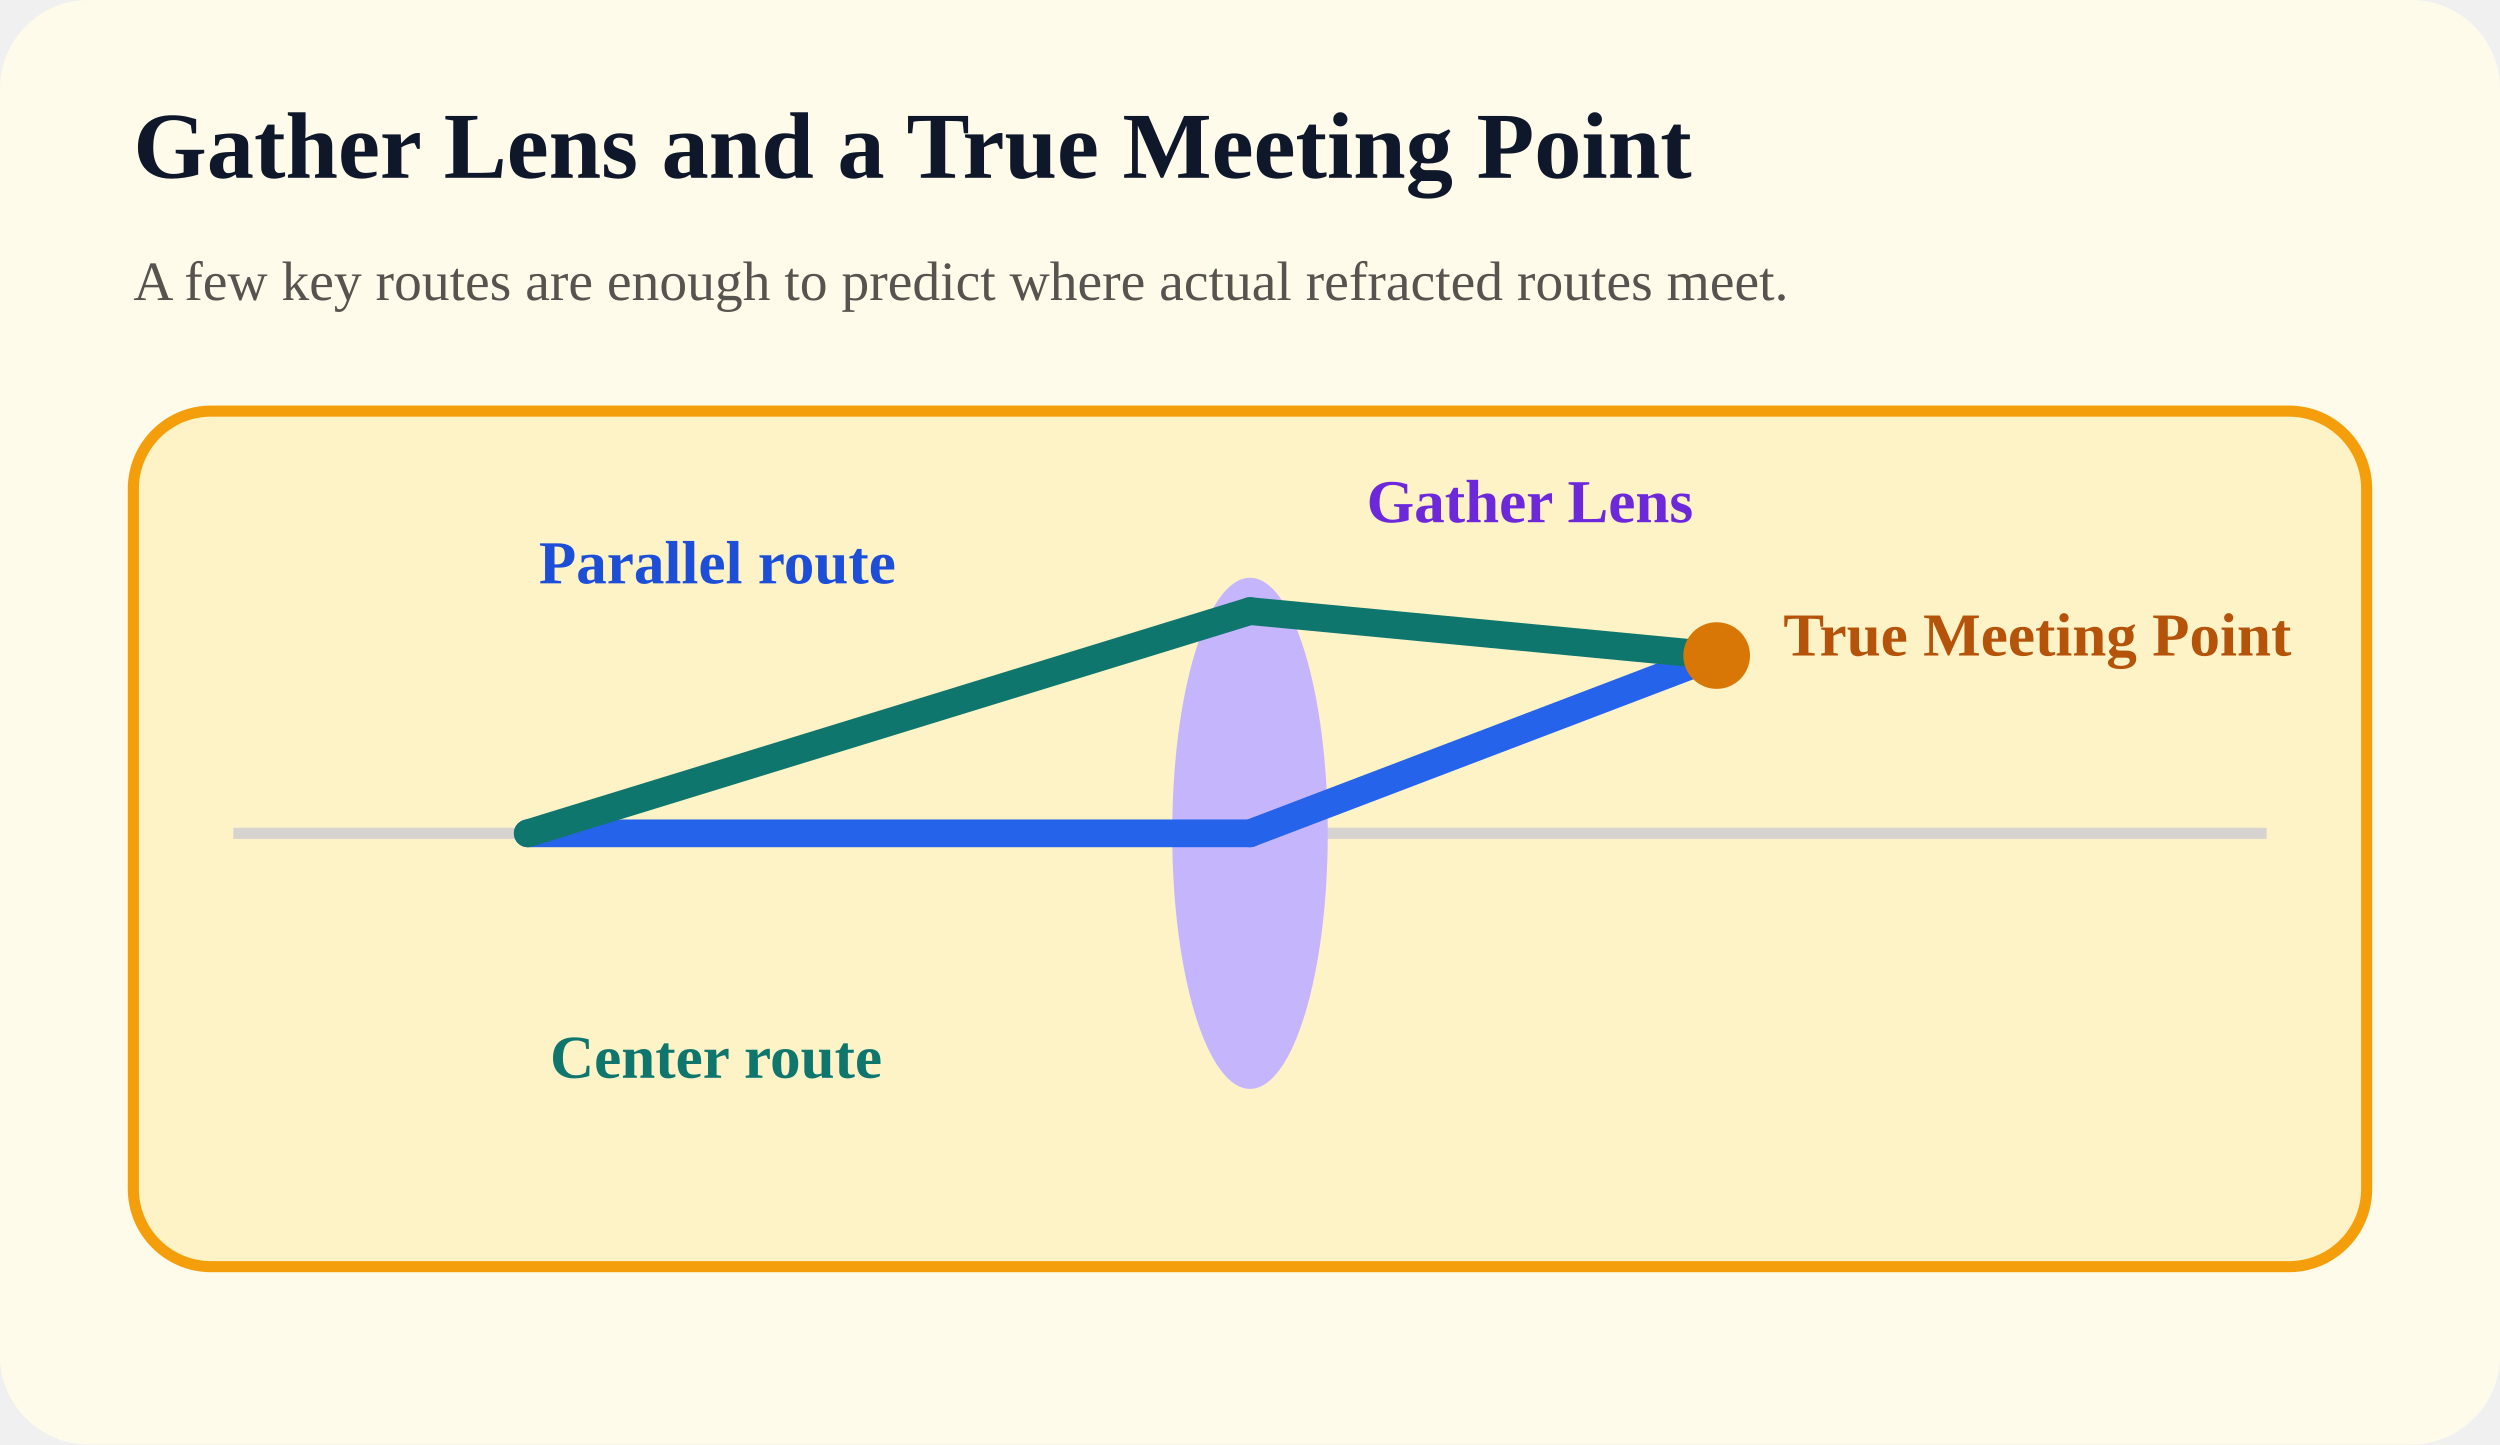
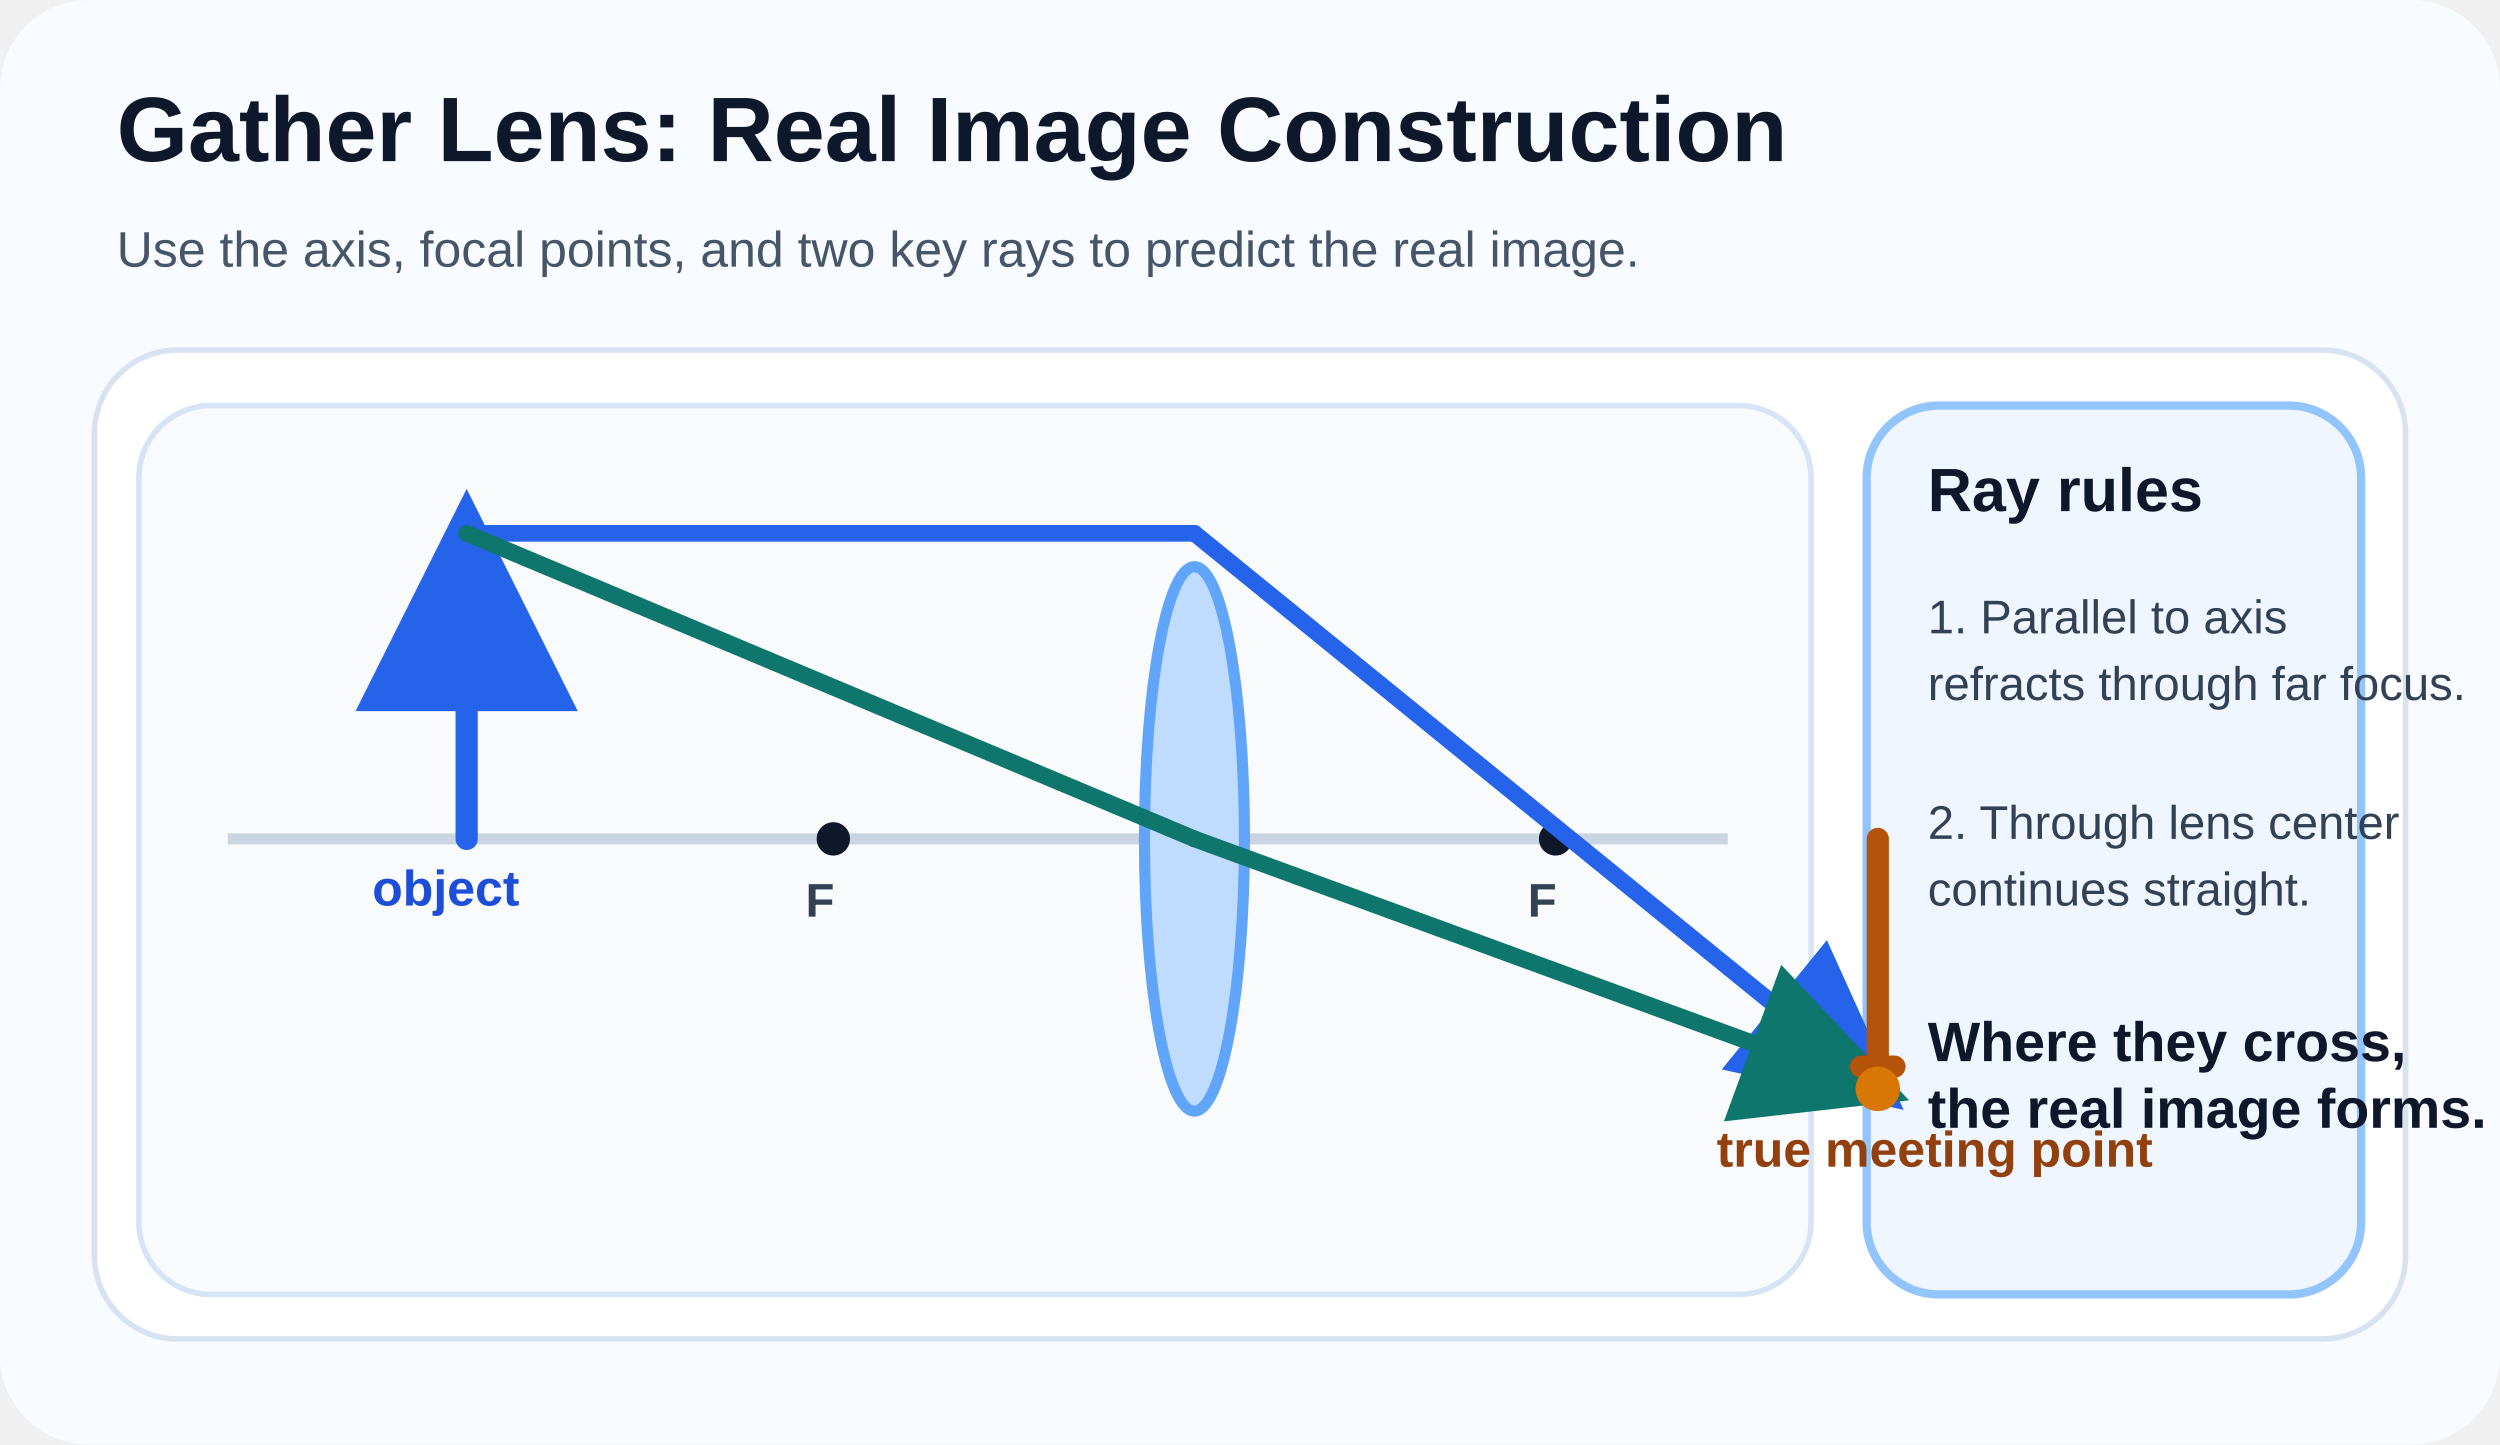
<svg xmlns="http://www.w3.org/2000/svg" width="900" height="520" viewBox="0 0 900 520" fill="none">
-   <rect width="900" height="520" rx="32" fill="#FFFBEB" />
-   <text x="48" y="64" fill="#0F172A" font-size="34" font-weight="700">Gather Lens and a True Meeting Point</text>
-   <text x="48" y="108" fill="#57534E" font-size="20">A few key routes are enough to predict where actual refracted routes meet.</text>
-   <rect x="48" y="148" width="804" height="308" rx="28" fill="#FEF3C7" stroke="#F59E0B" stroke-width="4" />
-   <line x1="84" y1="300" x2="816" y2="300" stroke="#D6D3D1" stroke-width="4" />
-   <ellipse cx="450" cy="300" rx="28" ry="92" fill="#C4B5FD" />
-   <path d="M190 300 H450" stroke="#2563EB" stroke-width="10" stroke-linecap="round" />
-   <path d="M450 300 L618 236" stroke="#2563EB" stroke-width="10" stroke-linecap="round" />
-   <path d="M190 300 L450 220" stroke="#0F766E" stroke-width="10" stroke-linecap="round" />
-   <path d="M450 220 L618 236" stroke="#0F766E" stroke-width="10" stroke-linecap="round" />
-   <circle cx="618" cy="236" r="12" fill="#D97706" />
-   <text x="194" y="210" fill="#1D4ED8" font-size="22" font-weight="700">Parallel route</text>
-   <text x="198" y="388" fill="#0F766E" font-size="22" font-weight="700">Center route</text>
-   <text x="492" y="188" fill="#6D28D9" font-size="22" font-weight="700">Gather Lens</text>
-   <text x="642" y="236" fill="#B45309" font-size="22" font-weight="700">True Meeting Point</text>
+   <defs>
+     <marker id="gather-blue-arrow" markerWidth="10" markerHeight="10" refX="8" refY="5" orient="auto">
+       <path d="M0 0 L10 5 L0 10 Z" fill="#2563EB" />
+     </marker>
+     <marker id="gather-green-arrow" markerWidth="10" markerHeight="10" refX="8" refY="5" orient="auto">
+       <path d="M0 0 L10 5 L0 10 Z" fill="#0F766E" />
+     </marker>
+   </defs>
+   <rect width="900" height="520" rx="32" fill="#F8FBFF" />
+   <g font-family="Segoe UI, Arial, sans-serif">
+     <text x="42" y="58" fill="#0F172A" font-size="33" font-weight="700">Gather Lens: Real Image Construction</text>
+     <text x="42" y="96" fill="#475569" font-size="18">Use the axis, focal points, and two key rays to predict the real image.</text>
+     <rect x="34" y="126" width="832" height="356" rx="30" fill="#FFFFFF" stroke="#D9E2F1" stroke-width="2" />
+     <rect x="50" y="146" width="602" height="320" rx="26" fill="#F8FAFC" stroke="#D6E4F5" stroke-width="2" />
+     <rect x="672" y="146" width="178" height="320" rx="26" fill="#EFF6FF" stroke="#93C5FD" stroke-width="3" />
+     <line x1="82" y1="302" x2="622" y2="302" stroke="#CBD5E1" stroke-width="4" />
+     <ellipse cx="430" cy="302" rx="18" ry="98" fill="#BFDBFE" stroke="#60A5FA" stroke-width="4" />
+     <circle cx="300" cy="302" r="6" fill="#0F172A" />
+     <circle cx="560" cy="302" r="6" fill="#0F172A" />
+     <text x="290" y="330" fill="#334155" font-size="17" font-weight="700">F</text>
+     <text x="550" y="330" fill="#334155" font-size="17" font-weight="700">F</text>
+     <line x1="168" y1="302" x2="168" y2="192" stroke="#2563EB" stroke-width="8" stroke-linecap="round" marker-end="url(#gather-blue-arrow)" />
+     <line x1="162" y1="200" x2="174" y2="200" stroke="#2563EB" stroke-width="8" stroke-linecap="round" />
+     <text x="134" y="326" fill="#1D4ED8" font-size="18" font-weight="700">object</text>
+     <line x1="168" y1="192" x2="430" y2="192" stroke="#2563EB" stroke-width="6" stroke-linecap="round" />
+     <line x1="430" y1="192" x2="676" y2="392" stroke="#2563EB" stroke-width="6" stroke-linecap="round" marker-end="url(#gather-blue-arrow)" />
+     <line x1="168" y1="192" x2="430" y2="302" stroke="#0F766E" stroke-width="6" stroke-linecap="round" />
+     <line x1="430" y1="302" x2="676" y2="392" stroke="#0F766E" stroke-width="6" stroke-linecap="round" marker-end="url(#gather-green-arrow)" />
+     <line x1="676" y1="302" x2="676" y2="392" stroke="#B45309" stroke-width="8" stroke-linecap="round" />
+     <line x1="670" y1="384" x2="682" y2="384" stroke="#B45309" stroke-width="8" stroke-linecap="round" />
+     <circle cx="676" cy="392" r="8" fill="#D97706" />
+     <text x="618" y="420" fill="#92400E" font-size="18" font-weight="700">true meeting point</text>
+     <text x="694" y="184" fill="#0F172A" font-size="22" font-weight="700">Ray rules</text>
+     <text x="694" y="228" fill="#334155" font-size="17">1. Parallel to axis</text>
+     <text x="694" y="252" fill="#334155" font-size="17">refracts through far focus.</text>
+     <text x="694" y="302" fill="#334155" font-size="17">2. Through lens center</text>
+     <text x="694" y="326" fill="#334155" font-size="17">continues straight.</text>
+     <text x="694" y="382" fill="#0F172A" font-size="20" font-weight="700">Where they cross,</text>
+     <text x="694" y="406" fill="#0F172A" font-size="20" font-weight="700">the real image forms.</text>
+   </g>
</svg>
